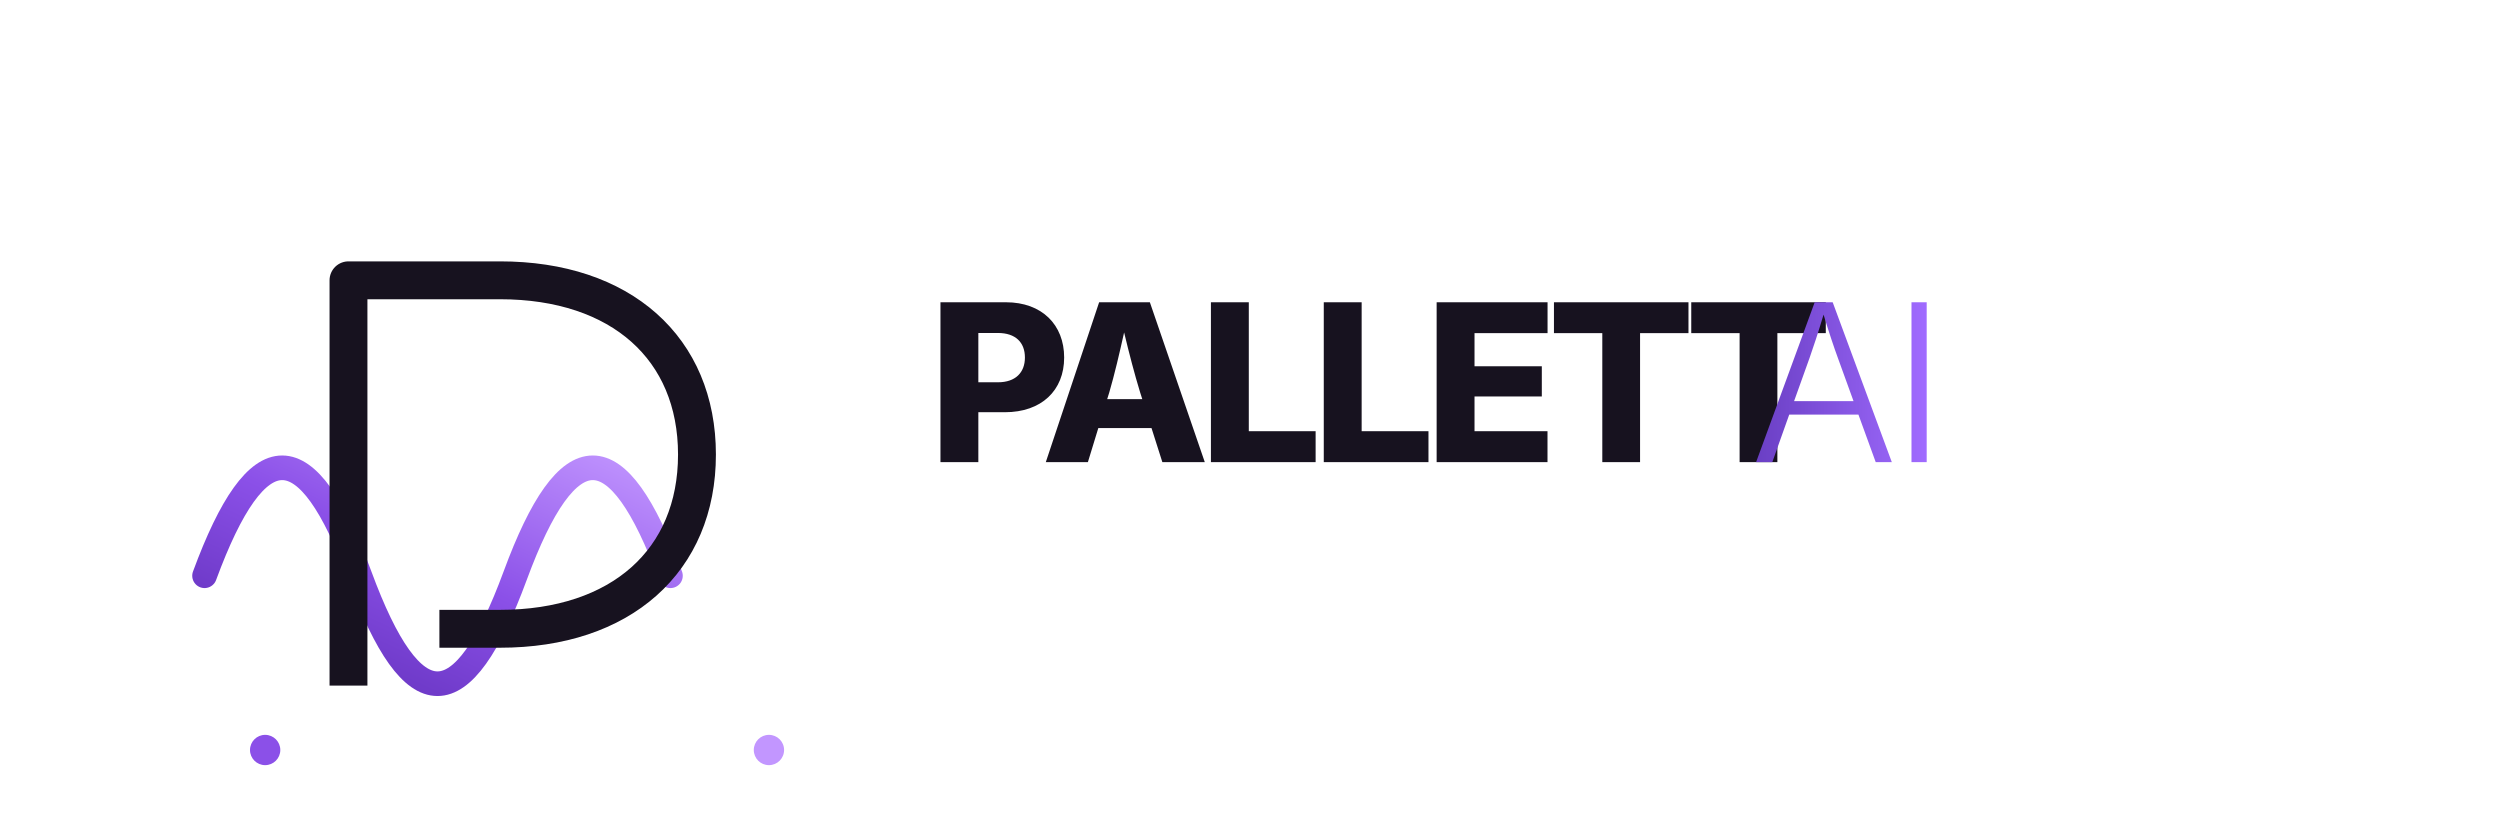
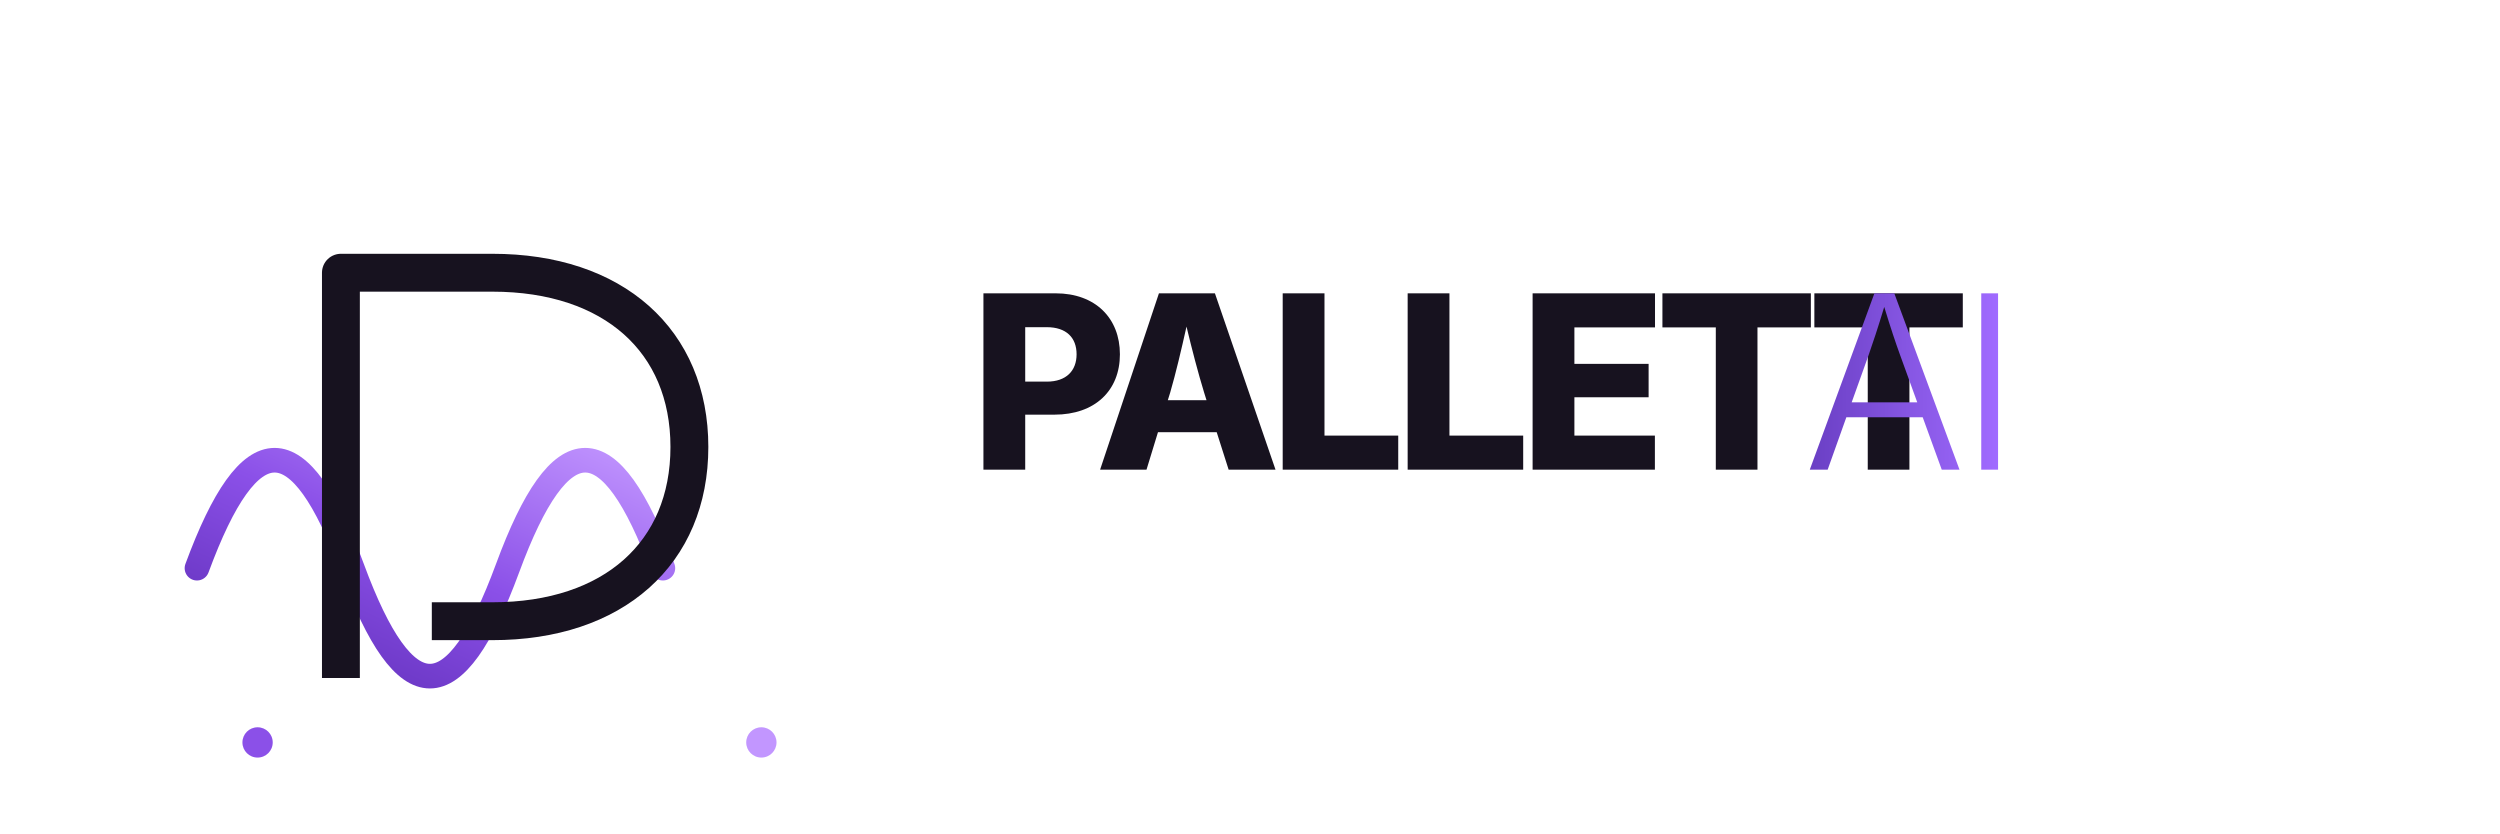
<svg xmlns="http://www.w3.org/2000/svg" viewBox="0 0 660 220" fill="none">
  <defs>
    <linearGradient id="signal-purple" x1="0" y1="1" x2="1" y2="0">
      <stop stop-color="#5b2bb3" />
      <stop offset=".52" stop-color="#8b50e8" />
      <stop offset="1" stop-color="#c296ff" />
    </linearGradient>
    <linearGradient id="ai-grad" x1="0" y1="0" x2="1" y2="0">
      <stop stop-color="#6a3fc4" />
      <stop offset="1" stop-color="#a06bff" />
    </linearGradient>
  </defs>
-   <path d="M54 152c14-38 27-38 41 0s27 38 41 0 27-38 41 0" stroke="url(#signal-purple)" stroke-width="6.5" stroke-linecap="round" />
-   <path d="M92 181V74h40c32 0 52 18 52 46s-20 46-52 46h-16" stroke="#17121f" stroke-width="10" stroke-linejoin="round" />
-   <path d="M70 198h133" stroke="url(#signal-purple)" stroke-width="2.5" />
-   <circle cx="70" cy="198" r="4" fill="#8b50e8" />
-   <circle cx="203" cy="198" r="4" fill="#c296ff" />
-   <text x="245" y="122" fill="#17121f" font-family="Inter, Arial, sans-serif" font-size="58" font-weight="800" letter-spacing="-3">PALLETT</text>
-   <text x="462" y="122" fill="url(#ai-grad)" font-family="Inter, Arial, sans-serif" font-size="58" font-weight="300" letter-spacing="-2">AI</text>
+   <path d="M52 150c14-38 27-38 41 0s27 38 41 0 27-38 41 0" stroke="url(#signal-purple)" stroke-width="6.5" stroke-linecap="round" />
+   <path d="M90 179V72h40c32 0 52 18 52 46s-20 46-52 46h-16" stroke="#17121f" stroke-width="10" stroke-linejoin="round" />
+   <path d="M68 196h133" stroke="url(#signal-purple)" stroke-width="2.5" />
+   <circle cx="68" cy="196" r="4" fill="#8b50e8" />
+   <circle cx="201" cy="196" r="4" fill="#c296ff" />
+   <text x="256" y="124" fill="#17121f" font-family="Inter, Arial, sans-serif" font-size="64" font-weight="800" letter-spacing="-3.2">PALLETT</text>
+   <text x="476" y="124" fill="url(#ai-grad)" font-family="Inter, Arial, sans-serif" font-size="64" font-weight="300" letter-spacing="-2.2">AI</text>
</svg>
